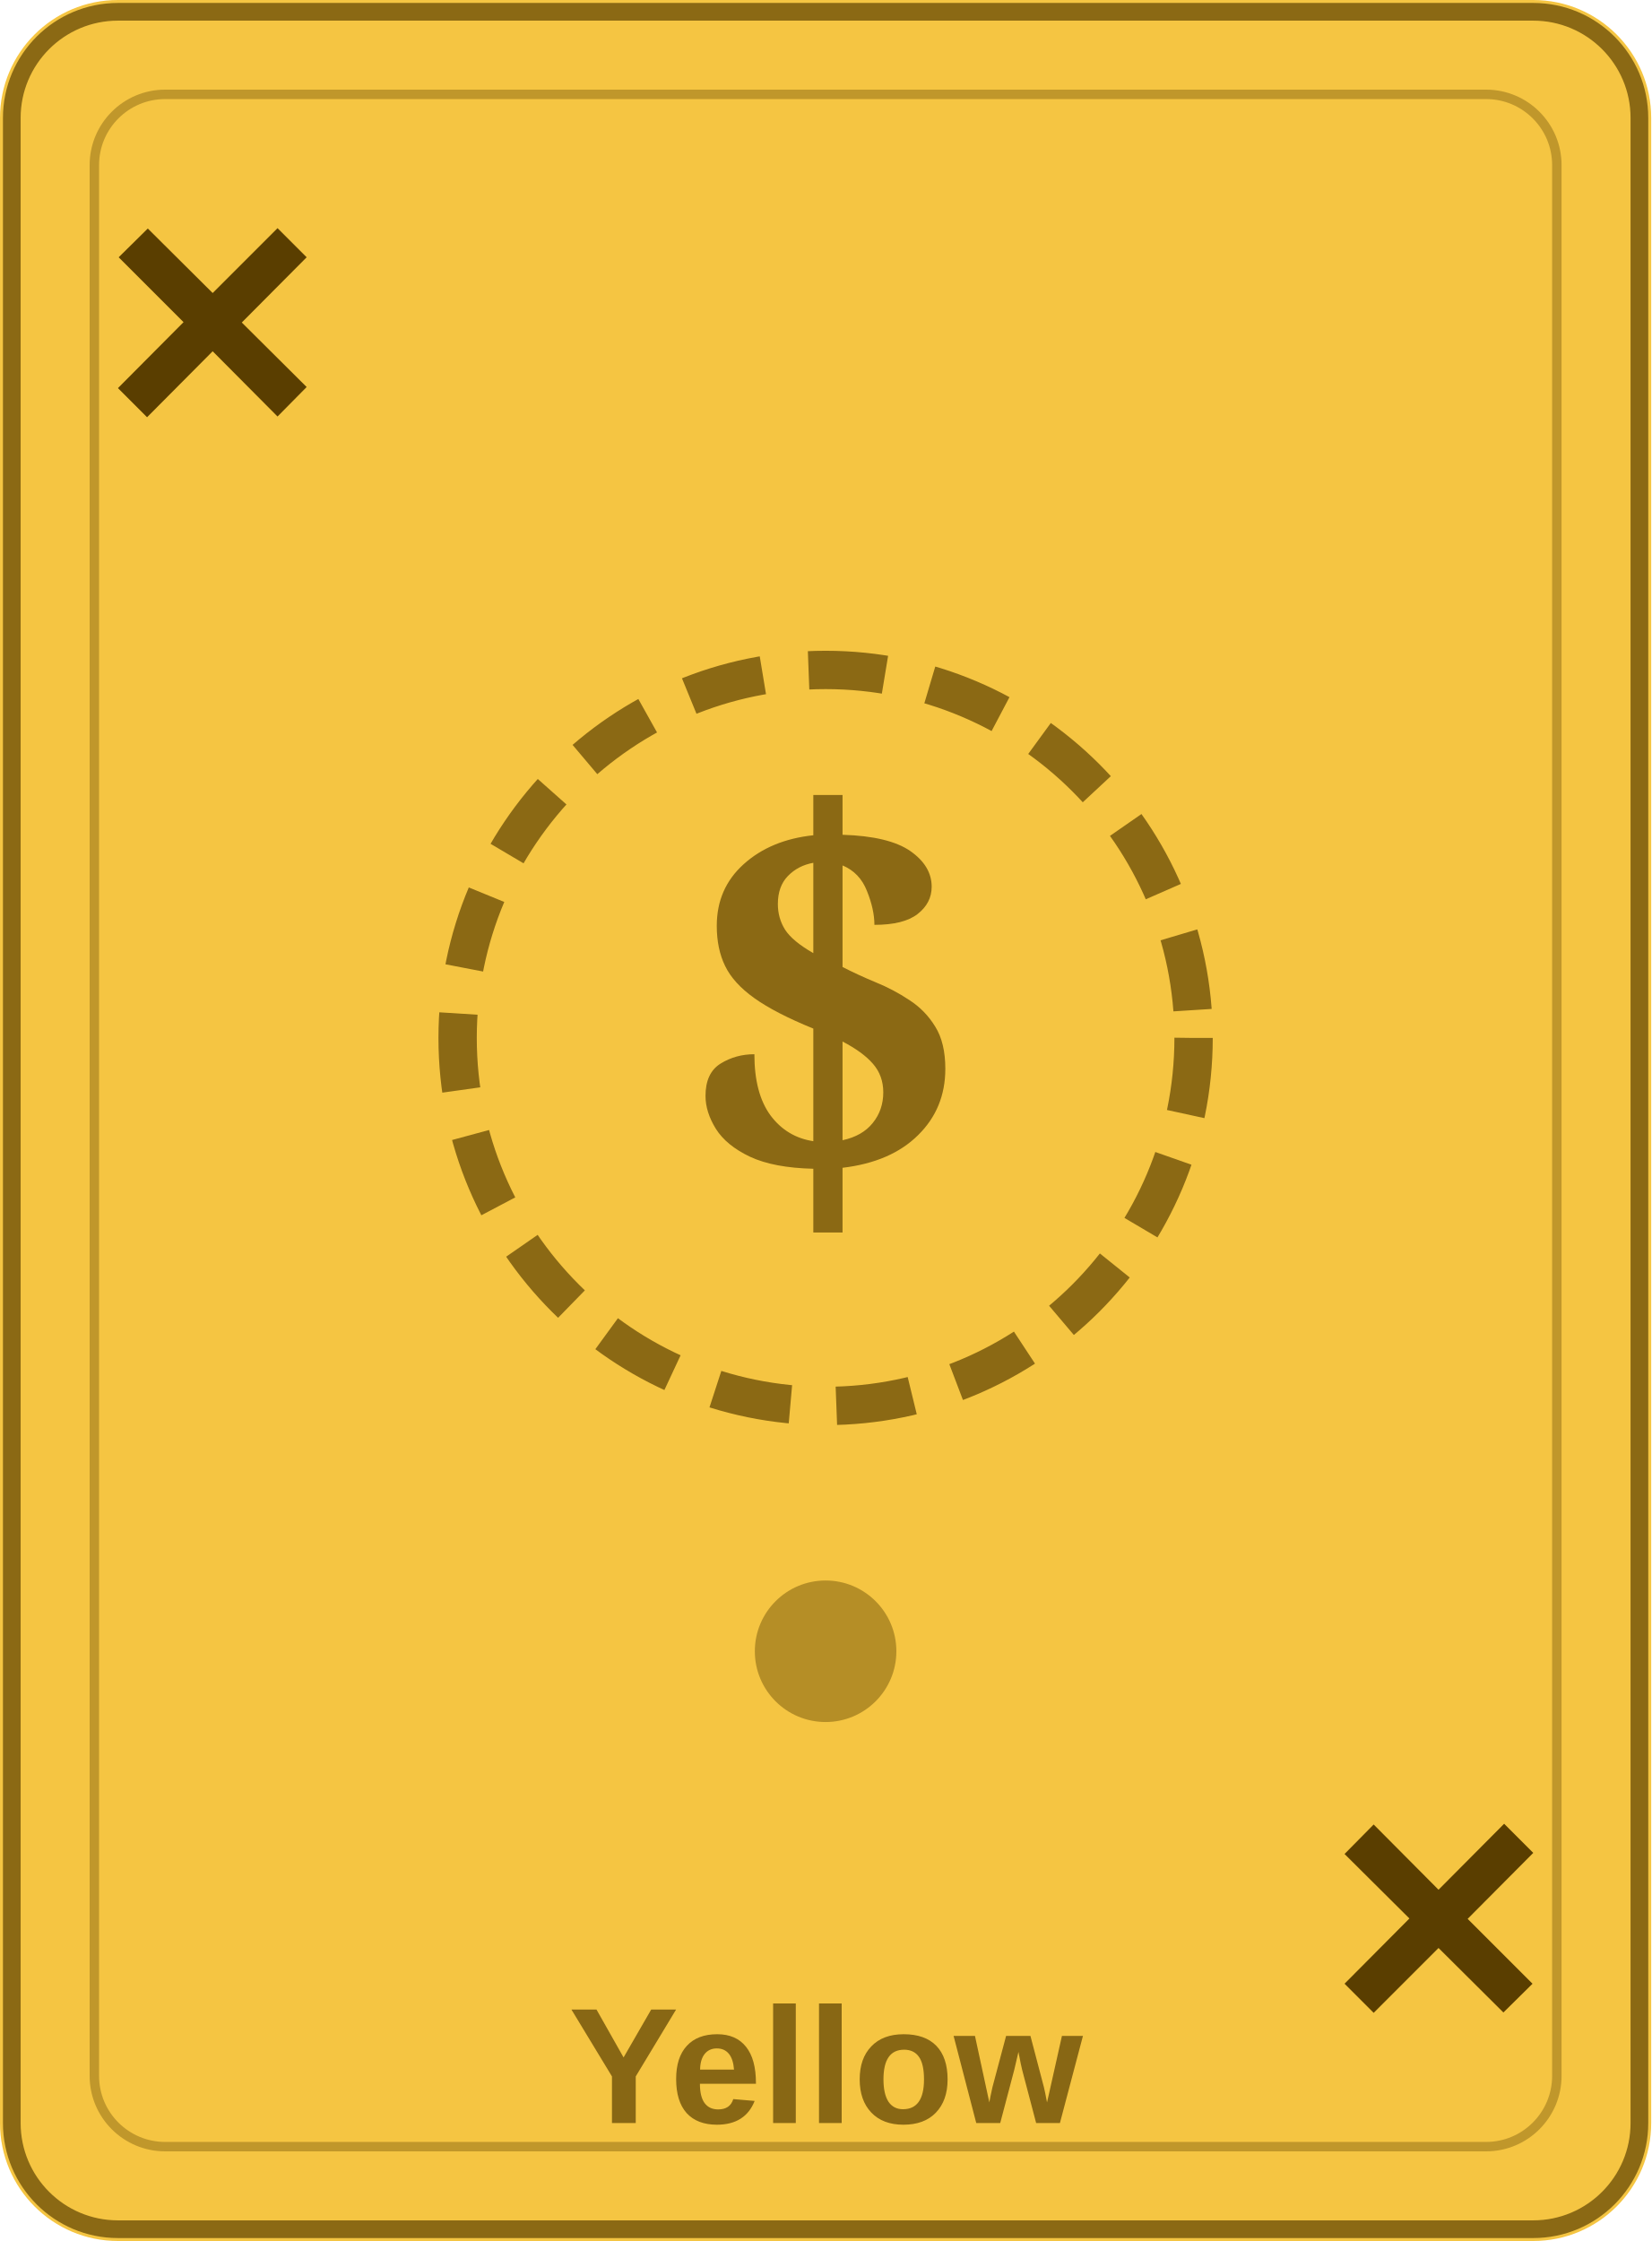
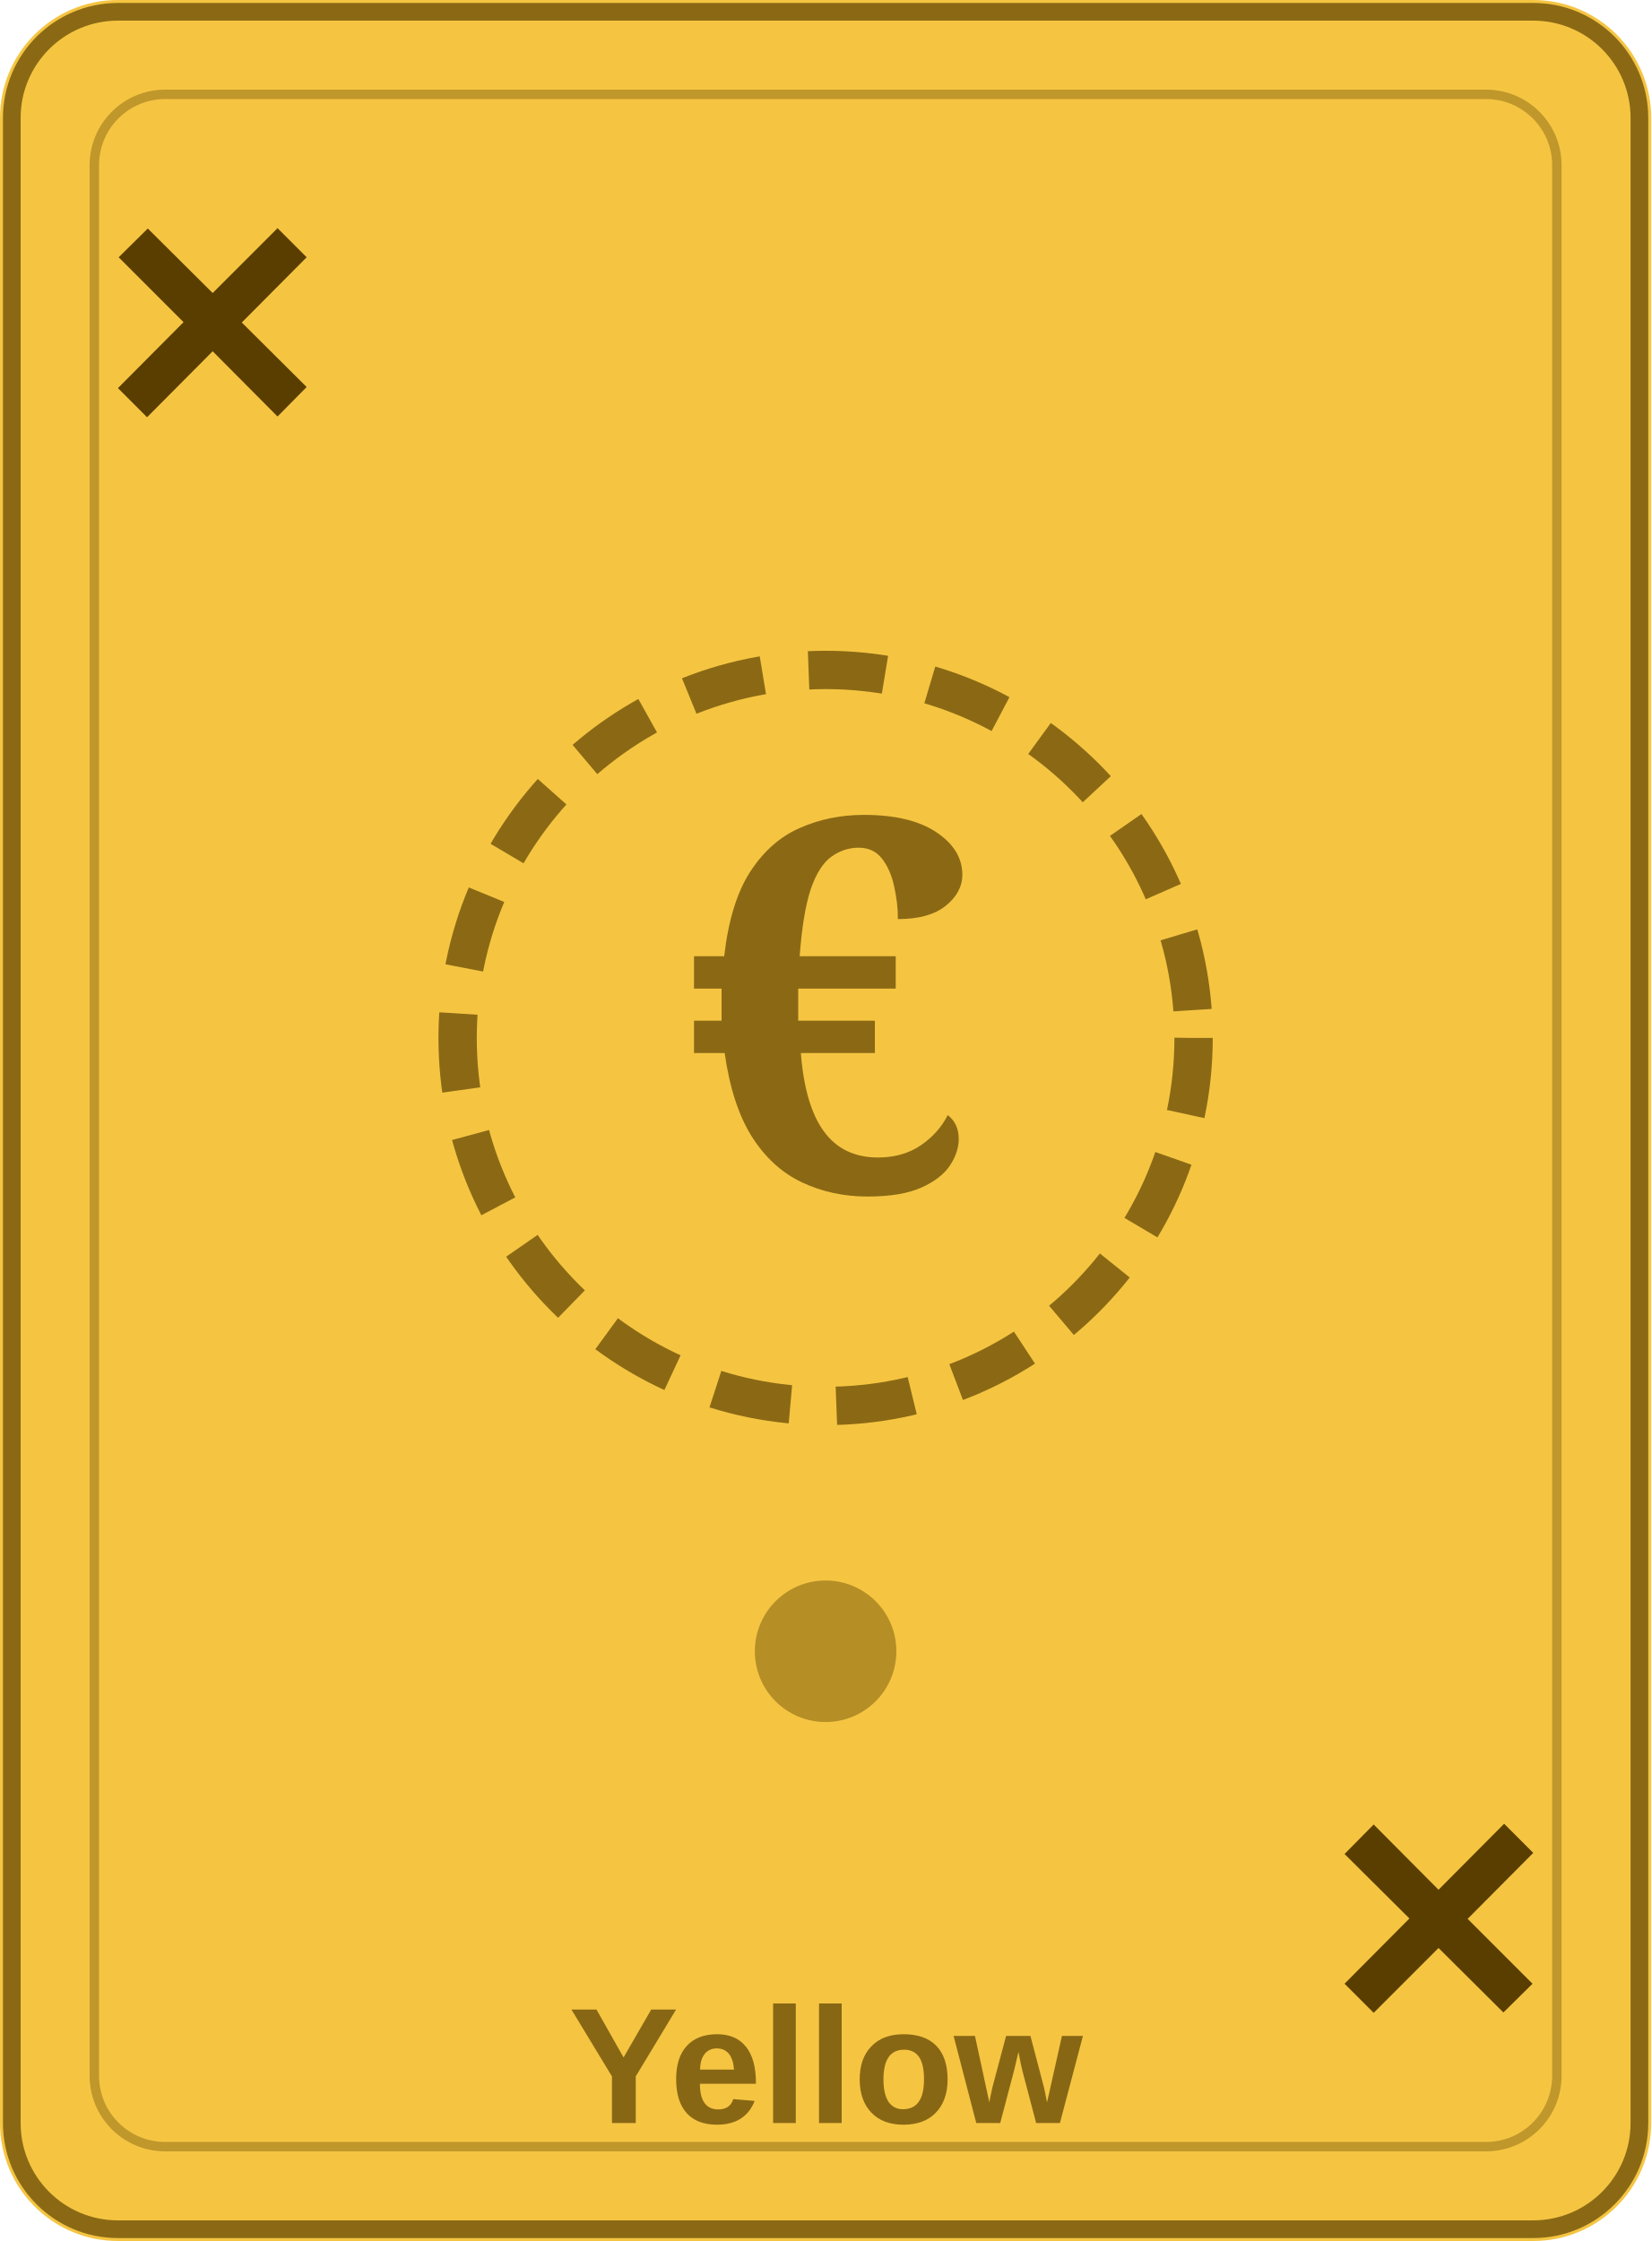
<svg xmlns="http://www.w3.org/2000/svg" width="140" height="190" viewBox="0 0 140 190">
  <rect width="140" height="190" rx="10" ry="10" fill="#f5c542" />
  <rect x="1" y="1" width="138" height="188" rx="9" ry="9" fill="none" stroke="#8b6914" stroke-width="1.5" />
  <rect x="8" y="8" width="124" height="174" rx="6" ry="6" fill="none" stroke="#8b6914" stroke-width="0.8" opacity="0.5" />
  <text x="18" y="38" font-family="Arial, sans-serif" font-size="32" font-weight="bold" text-anchor="middle" fill="#5a3e00">×</text>
  <text x="122" y="172" font-family="Arial, sans-serif" font-size="32" font-weight="bold" text-anchor="middle" fill="#5a3e00" transform="rotate(180,122,162)">×</text>
  <g transform="translate(70,88) scale(1.3)">
    <circle cx="0" cy="0" r="24" fill="none" stroke="#8b6914" stroke-width="2.5" stroke-dasharray="5,3" />
-     <text x="0" y="10" font-family="serif" font-size="34" font-weight="bold" text-anchor="middle" fill="#8b6914">$</text>
+     <text x="0" y="10" font-family="serif" font-size="34" font-weight="bold" text-anchor="middle" fill="#8b6914">€</text>
  </g>
  <circle cx="70" cy="140" r="6" fill="#8b6914" opacity="0.6" />
  <text x="70" y="180" font-family="Arial, sans-serif" font-size="14" font-weight="bold" text-anchor="middle" fill="#5a3e00" opacity="0.7">Yellow</text>
</svg>
